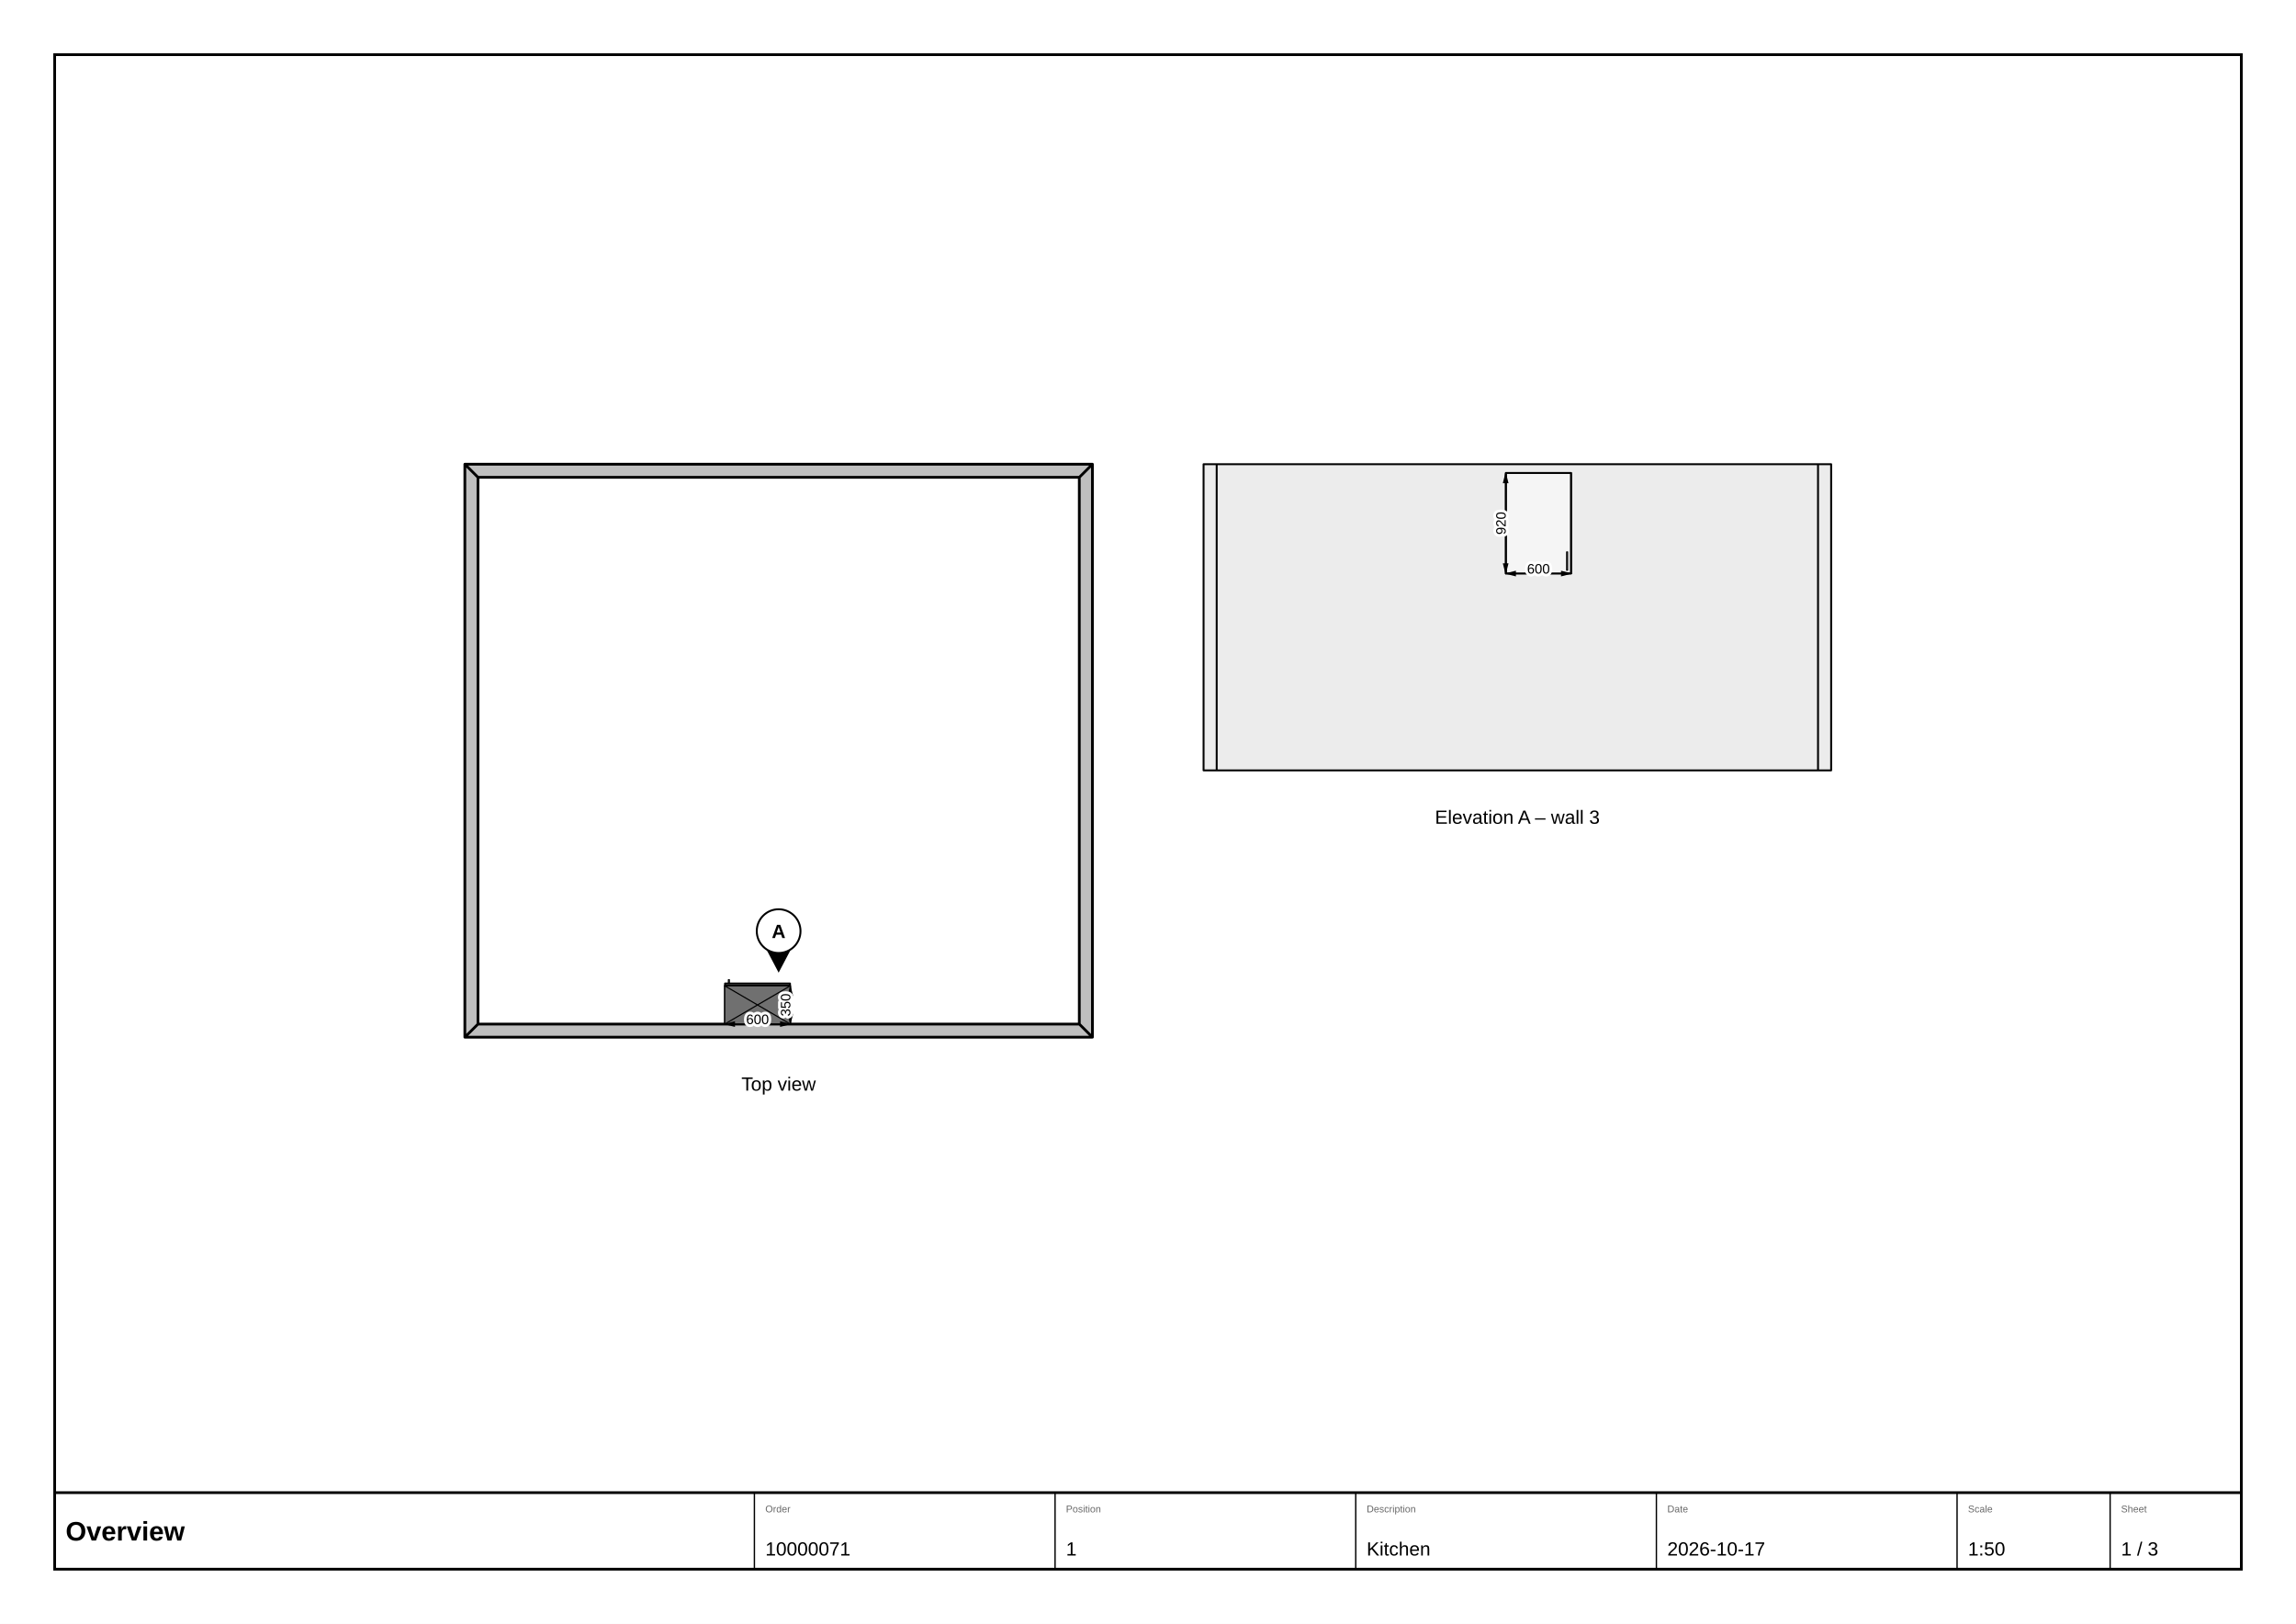
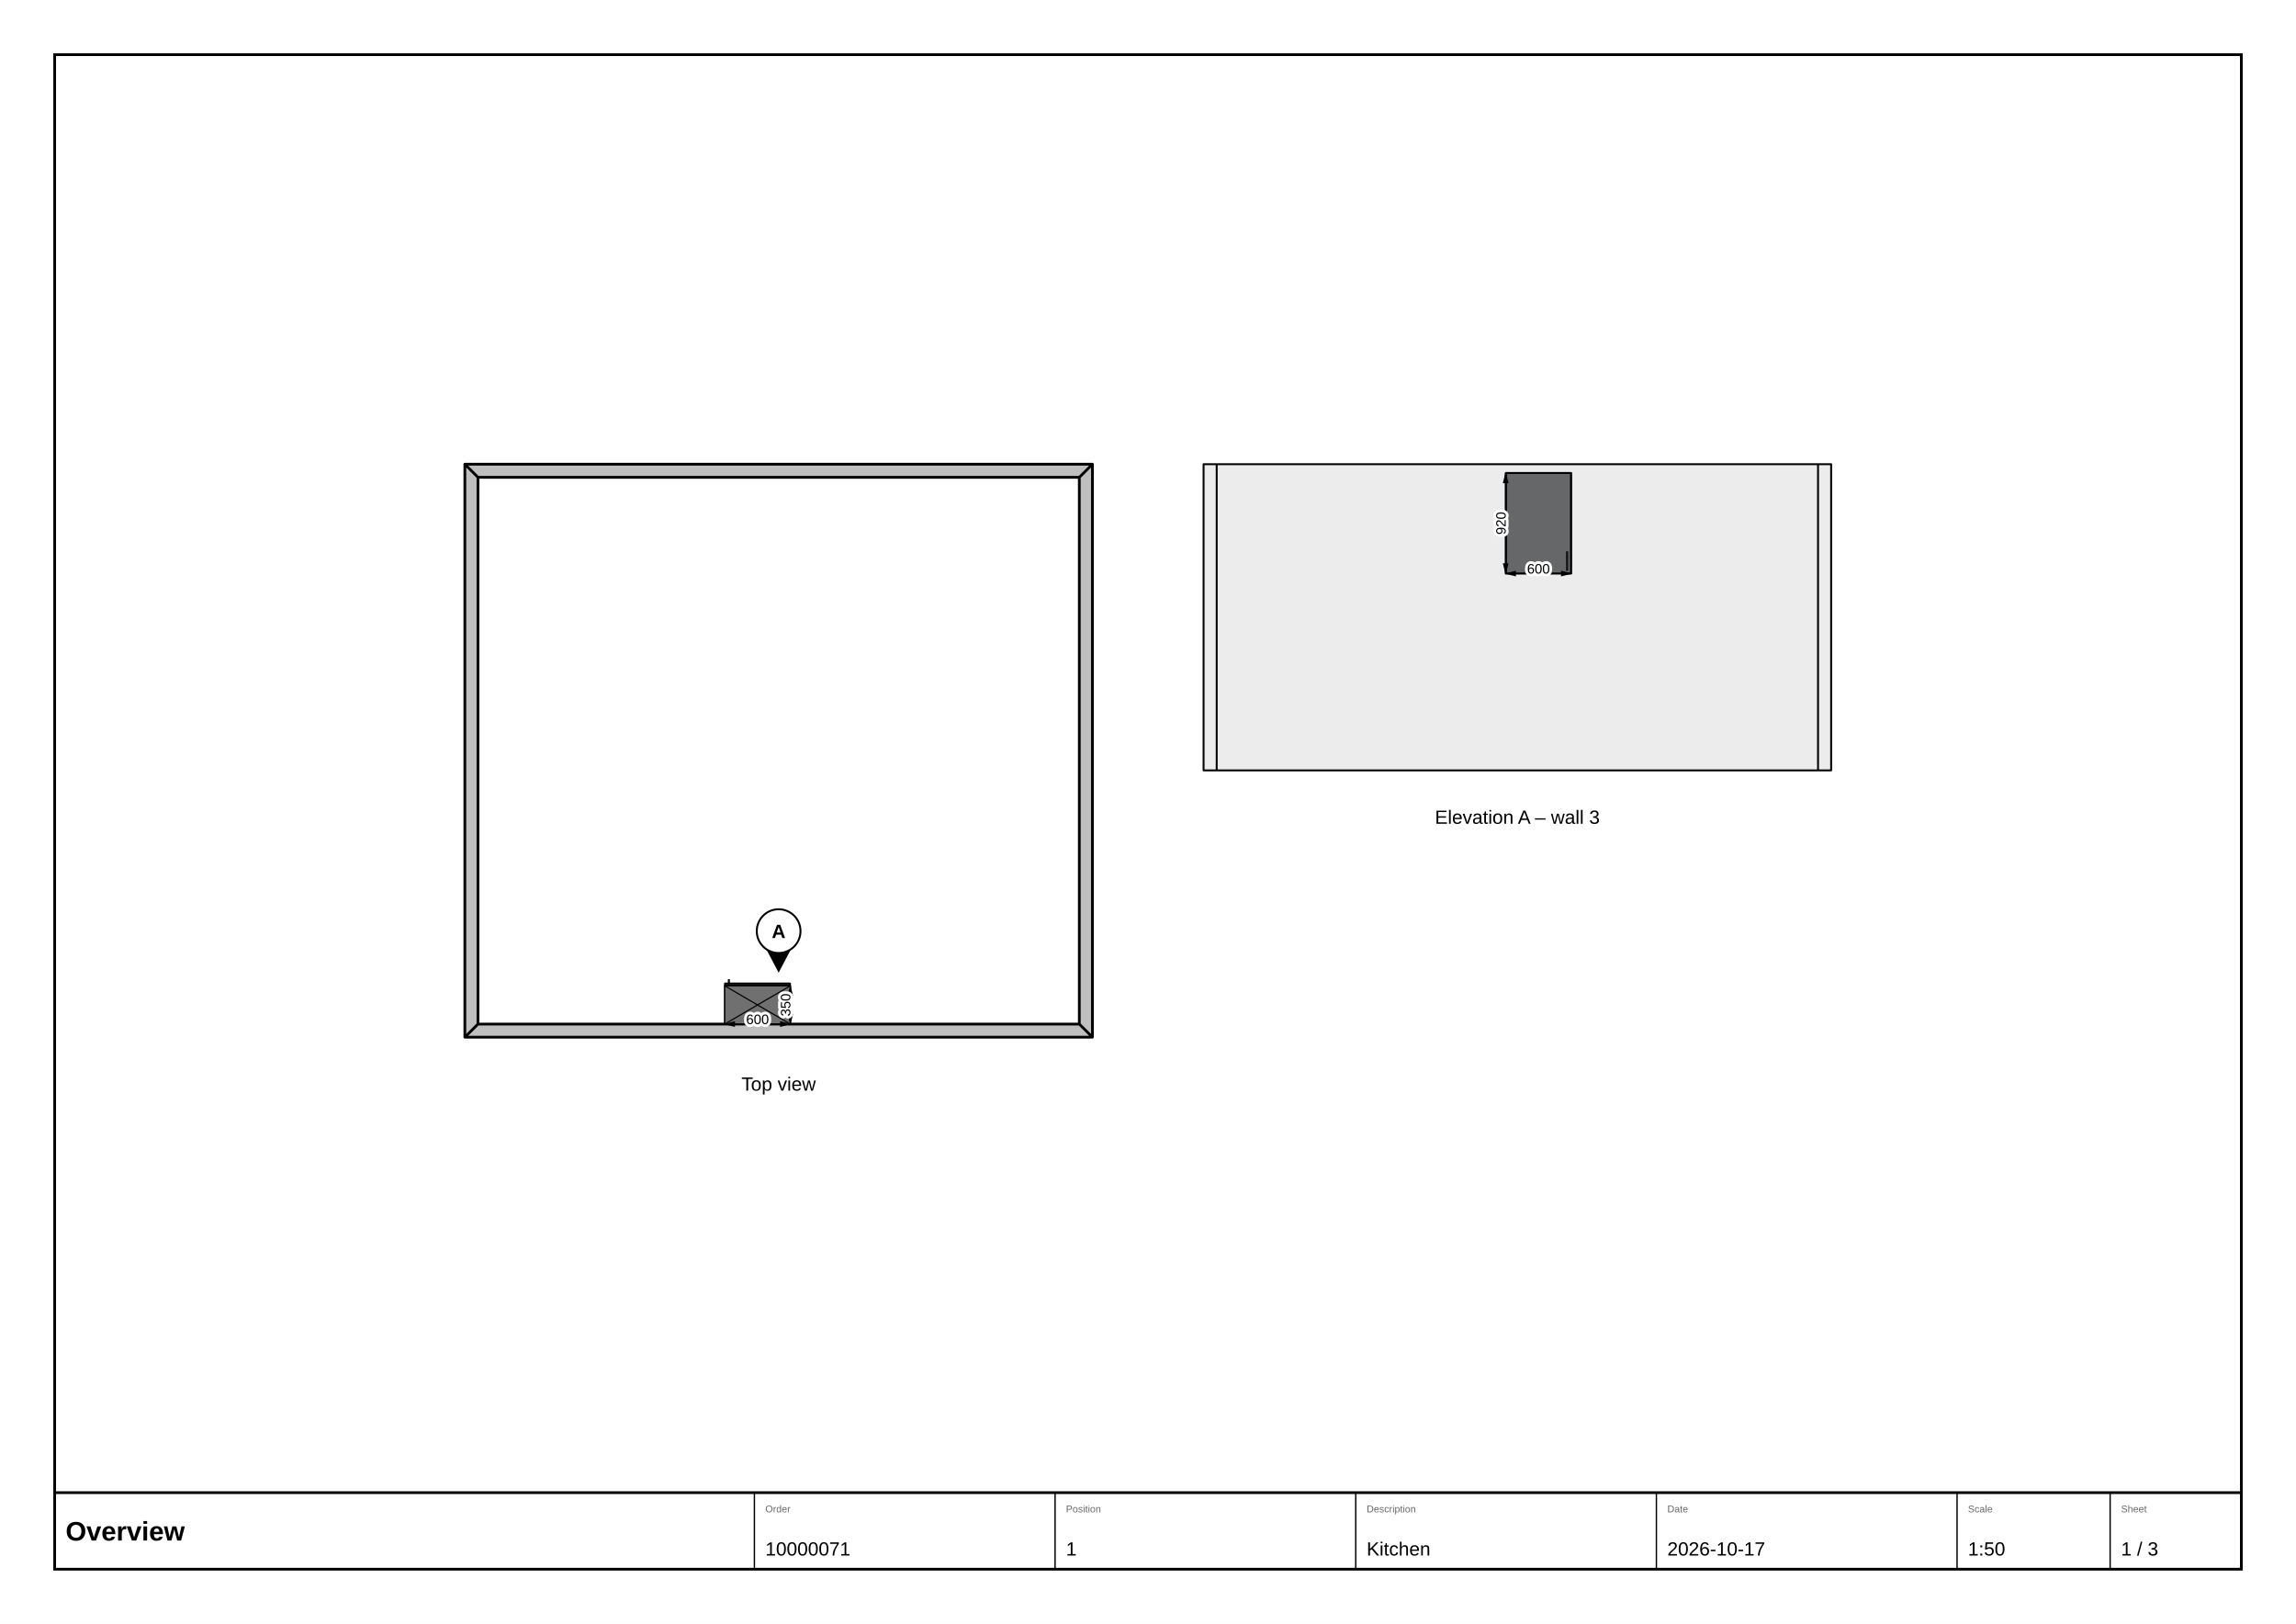
<svg xmlns="http://www.w3.org/2000/svg" width="420mm" height="297mm" viewBox="0 0 420 297" font-family="Arial, Helvetica, sans-serif">
  <rect width="420" height="297" fill="#ffffff" />
  <g class="view" transform="translate(80.867 80.733) scale(0.02) translate(5143.33 1563.33)">
    <g class="fills" fill-rule="evenodd">
-       <path d="M-1977.1 3764.5L-2539.1 3764.5L-2539.1 3415.5L-1977.1 3415.5Z" fill="#ffffff" />
-       <path d="M-2515.1 3394.0L-2525.1 3394.0L-2525.1 3359.0L-2515.1 3359.0Z" fill="#c8c8c8" />
-       <path d="M-1969.7 3721.1L-1990.4 3721.1L-1990.4 3712.9L-1969.7 3712.9Z" fill="#c8c8c8" />
-       <path d="M-2545.5 3712.9L-2524.8 3712.9L-2524.8 3721.1L-2545.5 3721.1Z" fill="#c8c8c8" />
-       <path d="M-1969.7 3439.1L-1990.4 3439.1L-1990.4 3430.9L-1969.7 3430.9Z" fill="#c8c8c8" />
-       <path d="M-2545.5 3430.9L-2524.8 3430.9L-2524.8 3439.1L-2545.5 3439.1Z" fill="#c8c8c8" />
-       <path d="M-1977.6 3737.0L-2538.6 3737.0L-2538.6 3415.0L-1977.6 3415.0Z" fill="#ffffff" />
-       <path d="M-1969.7 3721.1L-1990.4 3721.1L-1990.4 3712.9L-1969.7 3712.9Z" fill="#c8c8c8" />
-       <path d="M-2545.5 3712.9L-2524.8 3712.9L-2524.8 3721.1L-2545.5 3721.1Z" fill="#c8c8c8" />
-       <path d="M-1969.7 3439.1L-1990.4 3439.1L-1990.4 3430.9L-1969.7 3430.9Z" fill="#c8c8c8" />
-       <path d="M-2545.5 3430.9L-2524.8 3430.9L-2524.8 3439.1L-2545.5 3439.1Z" fill="#c8c8c8" />
-       <path d="M-1977.6 3737.0L-2538.6 3737.0L-2538.6 3415.0L-1977.6 3415.0Z" fill="#ffffff" />
-       <path d="M-1969.7 3721.1L-1990.4 3721.1L-1990.4 3712.9L-1969.7 3712.9Z" fill="#c8c8c8" />
-       <path d="M-2545.5 3712.9L-2524.8 3712.9L-2524.8 3721.1L-2545.5 3721.1Z" fill="#c8c8c8" />
-       <path d="M-1969.7 3439.1L-1990.4 3439.1L-1990.4 3430.9L-1969.7 3430.9Z" fill="#c8c8c8" />
-       <path d="M-2545.5 3430.9L-2524.8 3430.9L-2524.8 3439.1L-2545.5 3439.1Z" fill="#c8c8c8" />
-       <path d="M-1977.6 3737.0L-2538.6 3737.0L-2538.6 3415.0L-1977.6 3415.0Z" fill="#ffffff" />
-       <path d="M-1967.1 3745.0L-2549.1 3745.0L-2549.1 3737.0L-1967.1 3737.0Z" fill="#ffffff" />
-       <path d="M-1977.1 3764.5L-2539.1 3764.5L-2539.1 3415.5L-1977.1 3415.5Z" fill="#ffffff" />
-       <path d="M-1958.1 3765.0L-1977.1 3765.0L-1977.1 3415.0L-1958.1 3415.0Z" fill="#ffffff" />
-       <path d="M-2539.1 3765.0L-2558.1 3765.0L-2558.1 3415.0L-2539.1 3415.0Z" fill="#ffffff" />
-       <path d="M-1961.1 3413.0L-2555.1 3413.0L-2555.1 3394.0L-1961.1 3394.0Z" fill="#f5f5f5" />
+       <path d="M-1977.1 3764.5L-2539.1 3764.5L-2539.1 3415.5L-1977.1 3415.5Z" fill="#666769" />
+       <path d="M-2515.1 3394.0L-2525.1 3394.0L-2525.1 3359.0L-2515.1 3359.0Z" fill="#c0c3c4" />
+       <path d="M-1969.7 3721.1L-1990.4 3721.1L-1990.4 3712.9L-1969.7 3712.9Z" fill="#c0c3c4" />
+       <path d="M-2545.5 3712.9L-2524.8 3712.9L-2524.8 3721.1L-2545.5 3721.1Z" fill="#c0c3c4" />
+       <path d="M-1969.7 3439.1L-1990.4 3439.1L-1990.4 3430.9L-1969.7 3430.9Z" fill="#c0c3c4" />
+       <path d="M-2545.5 3430.9L-2524.8 3430.9L-2524.8 3439.1L-2545.5 3439.1Z" fill="#c0c3c4" />
+       <path d="M-1977.6 3737.0L-2538.6 3737.0L-2538.6 3415.0L-1977.6 3415.0Z" fill="#d1d2cf" />
+       <path d="M-1969.7 3721.1L-1990.4 3721.1L-1990.4 3712.9L-1969.7 3712.9Z" fill="#c0c3c4" />
+       <path d="M-2545.5 3712.9L-2524.8 3712.9L-2524.8 3721.1L-2545.5 3721.1Z" fill="#c0c3c4" />
+       <path d="M-1969.7 3439.1L-1990.4 3439.1L-1990.4 3430.9L-1969.7 3430.9Z" fill="#c0c3c4" />
+       <path d="M-2545.5 3430.9L-2524.8 3430.9L-2524.8 3439.1L-2545.5 3439.1Z" fill="#c0c3c4" />
+       <path d="M-1977.6 3737.0L-2538.6 3737.0L-2538.6 3415.0L-1977.6 3415.0Z" fill="#d1d2cf" />
+       <path d="M-1969.7 3721.1L-1990.4 3721.1L-1990.4 3712.9L-1969.7 3712.9Z" fill="#c0c3c4" />
+       <path d="M-2545.5 3712.9L-2524.8 3712.9L-2524.8 3721.1L-2545.5 3721.1Z" fill="#c0c3c4" />
+       <path d="M-1969.7 3439.1L-1990.4 3439.1L-1990.4 3430.9L-1969.7 3430.9Z" fill="#c0c3c4" />
+       <path d="M-2545.5 3430.9L-2524.8 3430.9L-2524.8 3439.1L-2545.5 3439.1Z" fill="#c0c3c4" />
+       <path d="M-1977.6 3737.0L-2538.6 3737.0L-2538.6 3415.0L-1977.6 3415.0Z" fill="#d1d2cf" />
+       <path d="M-1967.1 3745.0L-2549.1 3745.0L-2549.1 3737.0L-1967.1 3737.0Z" fill="#d1d2cf" />
+       <path d="M-1977.1 3764.5L-2539.1 3764.5L-2539.1 3415.5L-1977.1 3415.5Z" fill="#666769" />
+       <path d="M-1958.1 3765.0L-1977.1 3765.0L-1977.1 3415.0L-1958.1 3415.0Z" fill="#666769" />
+       <path d="M-2539.1 3765.0L-2558.1 3765.0L-2558.1 3415.0L-2539.1 3415.0Z" fill="#666769" />
+       <path d="M-1961.1 3413.0L-2555.1 3413.0L-2555.1 3394.0L-1961.1 3394.0Z" fill="#666769" />
      <path d="M685.0 3765.0L685.0 -1235.0L805.0 -1355.0L805.0 3885.0Z" fill="#bfbfbf" />
      <path d="M685.0 -1235.0L-4815.0 -1235.0L-4935.0 -1355.0L805.0 -1355.0Z" fill="#bfbfbf" />
      <path d="M-4815.0 -1235.0L-4815.0 3765.0L-4935.0 3885.0L-4935.0 -1355.0Z" fill="#bfbfbf" />
      <path d="M-4815.0 3765.0L685.0 3765.0L805.0 3885.0L-4935.0 3885.0Z" fill="#bfbfbf" />
    </g>
    <g class="hidden-lines" fill="none" stroke="#000000" stroke-linecap="round" />
    <g class="lines" fill="none" stroke="#000000" stroke-linecap="round" stroke-linejoin="round">
      <path class="wall" stroke-width="25.0" d="M685.0 3765.0L685.0 -1235.0M685.0 -1235.0L805.0 -1355.0M805.0 3885.0L805.0 -1355.0M685.0 3765.0L805.0 3885.0M-4815.0 -1235.0L685.0 -1235.0M-4935.0 -1355.0L-4815.0 -1235.0M-4935.0 -1355.0L805.0 -1355.0M-4815.0 3765.0L-4815.0 -1235.0M-4935.0 3885.0L-4815.0 3765.0M-4935.0 3885.0L-4935.0 -1355.0M-4815.0 3765.0L685.0 3765.0M-4935.0 3885.0L805.0 3885.0" />
      <path class="carcass" stroke-width="12.5" d="M-1958.1 3765.0L-1958.1 3415.0M-1977.1 3765.0L-1977.1 3415.0M-2558.1 3415.0L-2539.1 3415.0M-2538.6 3415.0L-1977.6 3415.0M-1977.1 3415.0L-1958.1 3415.0M-2539.1 3765.0L-2539.1 3415.0M-2558.1 3765.0L-2558.1 3415.0M-2539.1 3764.5L-1977.1 3764.5M-2539.1 3415.5L-1977.1 3415.5M-1977.6 3415.5L-1977.6 3415.0M-2538.6 3415.5L-2538.6 3415.0" />
      <path class="front" stroke-width="17.5" d="M-2555.1 3413.0L-1961.1 3413.0M-1961.1 3413.0L-1961.1 3394.0M-2555.1 3413.0L-2555.1 3394.0M-2555.1 3394.0L-1961.1 3394.0" />
      <path class="hardware" stroke-width="9.0" d="M-2515.1 3394.0L-2515.1 3359.0M-2525.1 3394.0L-2525.1 3359.0M-2525.1 3359.0L-2515.1 3359.0" />
    </g>
    <g class="elevation-marker">
      <path d="M-2265 2915L-2065 3295L-1865 2915Z" fill="#000000" />
      <circle cx="-2065" cy="2915" r="200" fill="#ffffff" stroke="#000000" stroke-width="17.5" />
      <text x="-2065" y="2978" font-size="175" font-weight="bold" text-anchor="middle">A</text>
    </g>
    <g class="annotations" transform="translate(-4935 -1355) scale(5.208333)">
      <g>
        <defs>
          <marker markerWidth="20" markerHeight="10" markerUnits="userSpaceOnUse" orient="auto-start-reverse" refY="5" viewBox="0 0 20 10" id="arrowStart" refX="18">
            <path d="M0,0 L0,10 L20,5 z" fill="context-stroke" />
          </marker>
          <marker markerWidth="20" markerHeight="10" markerUnits="userSpaceOnUse" orient="auto" refY="5" viewBox="0 0 20 10" id="arrowEnd" refX="18">
            <path d="M0,0 L0,10 L20,5 z" fill="context-stroke" />
          </marker>
          <marker markerWidth="20" markerHeight="10" markerUnits="userSpaceOnUse" orient="auto-start-reverse" refY="5" viewBox="0 0 20 10" id="arrowStartOpposite" refX="2">
            <path d="M0,0 L0,10 L20,5 z" fill="context-stroke" transform="translate(20, 0) scale(-1, 1)" />
          </marker>
          <marker markerWidth="20" markerHeight="10" markerUnits="userSpaceOnUse" orient="auto" refY="5" viewBox="0 0 20 10" id="arrowEndOpposite" refX="2">
            <path d="M0,0 L0,10 L20,5 z" fill="context-stroke" transform="translate(20, 0) scale(-1, 1)" />
          </marker>
        </defs>
        <path d="M 571.57 983.04 L 456.37 983.04 L 456.37 915.84 L 571.57 915.84 Z M 571.57 983.04 L 456.37 915.84 Z M 456.37 983.04 L 571.57 915.84 Z" fill="rgb(112, 112, 112)" stroke="#000000" stroke-width="2" />
        <g>
          <line x1="456.37" y1="983.04" x2="571.57" y2="983.04" stroke="black" stroke-width="2" marker-start="url(#arrowStart)" marker-end="url(#arrowEnd)" />
          <line x1="571.57" y1="915.84" x2="571.57" y2="983.04" stroke="black" stroke-width="2" marker-start="url(#arrowStart)" marker-end="url(#arrowEnd)" />
          <text x="513.97" y="983.04" fill="black" font-size="24" font-family="Arial" stroke="white" stroke-width="10" paint-order="stroke" text-anchor="middle" stroke-linejoin="round" alignment-baseline="middle" transform="rotate(0, 513.97, 983.04)">600</text>
          <text x="571.57" y="949.44" fill="black" font-size="24" font-family="Arial" stroke="white" stroke-width="10" paint-order="stroke" text-anchor="middle" stroke-linejoin="round" alignment-baseline="middle" transform="rotate(270, 571.57, 949.44)">350</text>
        </g>
      </g>
    </g>
  </g>
  <text x="142.43" y="199.47" font-size="3.50" text-anchor="middle">Top view</text>
  <g class="view" transform="translate(216.000 80.733) scale(0.02) translate(1013.33 3008.33)">
    <g class="fills" fill-rule="evenodd">
      <path d="M4815.0 0.0L-685.0 0.0L-685.0 -2800.0L4815.0 -2800.0Z" fill="#ececec" />
      <path d="M-685.0 0.0L-805.0 0.0L-805.0 -2800.0L-685.0 -2800.0Z" fill="#ececec" />
      <path d="M4935.0 0.0L4815.0 0.0L4815.0 -2800.0L4935.0 -2800.0Z" fill="#ececec" />
-       <path d="M1967.1 -1814.5L2549.1 -1814.5L2549.1 -2705.5L1967.1 -2705.5Z" fill="#ffffff" />
-       <path d="M1969.7 -2011.8L1990.4 -2011.8L1990.4 -2032.8L1969.7 -2032.8Z" fill="#c8c8c8" />
-       <path d="M2545.5 -2011.8L2524.8 -2011.8L2524.8 -2032.8L2545.5 -2032.8Z" fill="#c8c8c8" />
-       <path d="M1969.7 -2236.0L1990.4 -2236.0L1990.4 -2257.0L1969.7 -2257.0Z" fill="#c8c8c8" />
-       <path d="M2545.5 -2236.0L2524.8 -2236.0L2524.8 -2257.0L2545.5 -2257.0Z" fill="#c8c8c8" />
-       <path d="M1969.7 -2460.3L1990.4 -2460.3L1990.4 -2481.3L1969.7 -2481.3Z" fill="#c8c8c8" />
-       <path d="M2545.5 -2460.3L2524.8 -2460.3L2524.8 -2481.3L2545.5 -2481.3Z" fill="#c8c8c8" />
-       <path d="M1969.7 -2011.8L1990.4 -2011.8L1990.4 -2032.8L1969.7 -2032.8Z" fill="#c8c8c8" />
-       <path d="M2545.5 -2011.8L2524.8 -2011.8L2524.8 -2032.8L2545.5 -2032.8Z" fill="#c8c8c8" />
-       <path d="M1969.7 -2236.0L1990.4 -2236.0L1990.4 -2257.0L1969.7 -2257.0Z" fill="#c8c8c8" />
-       <path d="M2545.5 -2236.0L2524.8 -2236.0L2524.8 -2257.0L2545.5 -2257.0Z" fill="#c8c8c8" />
-       <path d="M1969.7 -2460.3L1990.4 -2460.3L1990.4 -2481.3L1969.7 -2481.3Z" fill="#c8c8c8" />
-       <path d="M2545.5 -2460.3L2524.8 -2460.3L2524.8 -2481.3L2545.5 -2481.3Z" fill="#c8c8c8" />
-       <path d="M1977.1 -1800.5L2539.1 -1800.5L2539.1 -1819.5L1977.1 -1819.5Z" fill="#ffffff" />
-       <path d="M1977.1 -2700.5L2539.1 -2700.5L2539.1 -2719.5L1977.1 -2719.5Z" fill="#ffffff" />
-       <path d="M1958.1 -1800.0L1977.1 -1800.0L1977.1 -2720.0L1958.1 -2720.0Z" fill="#ffffff" />
-       <path d="M2539.1 -1800.0L2558.1 -1800.0L2558.1 -2720.0L2539.1 -2720.0Z" fill="#ffffff" />
-       <path d="M1977.6 -2027.8L2538.6 -2027.8L2538.6 -2043.8L1977.6 -2043.8Z" fill="#ffffff" />
-       <path d="M1977.6 -2252.0L2538.6 -2252.0L2538.6 -2268.0L1977.6 -2268.0Z" fill="#ffffff" />
-       <path d="M1977.6 -2476.3L2538.6 -2476.3L2538.6 -2492.3L1977.6 -2492.3Z" fill="#ffffff" />
-       <path d="M1961.1 -1800.0L2555.1 -1800.0L2555.1 -2720.0L1961.1 -2720.0Z" fill="#f5f5f5" />
-       <path d="M2515.1 -1998.0L2515.1 -1830.0L2525.1 -1830.0L2525.1 -1998.0Z" fill="#c8c8c8" />
+       <path d="M1967.1 -1814.5L2549.1 -1814.5L2549.1 -2705.5L1967.1 -2705.5Z" fill="#d1d2cf" />
+       <path d="M1969.7 -2011.8L1990.4 -2011.8L1990.4 -2032.8L1969.7 -2032.8Z" fill="#c0c3c4" />
+       <path d="M2545.5 -2011.8L2524.8 -2011.8L2524.8 -2032.8L2545.5 -2032.8Z" fill="#c0c3c4" />
+       <path d="M1969.7 -2236.0L1990.4 -2236.0L1990.4 -2257.0L1969.7 -2257.0Z" fill="#c0c3c4" />
+       <path d="M2545.5 -2236.0L2524.8 -2236.0L2524.8 -2257.0L2545.5 -2257.0Z" fill="#c0c3c4" />
+       <path d="M1969.7 -2460.3L1990.4 -2460.3L1990.4 -2481.3L1969.7 -2481.3Z" fill="#c0c3c4" />
+       <path d="M2545.5 -2460.3L2524.8 -2460.3L2524.8 -2481.3L2545.5 -2481.3Z" fill="#c0c3c4" />
+       <path d="M1969.7 -2011.8L1990.4 -2011.8L1990.4 -2032.8L1969.7 -2032.8Z" fill="#c0c3c4" />
+       <path d="M2545.5 -2011.8L2524.8 -2011.8L2524.8 -2032.8L2545.5 -2032.8Z" fill="#c0c3c4" />
+       <path d="M1969.7 -2236.0L1990.4 -2236.0L1990.4 -2257.0L1969.7 -2257.0Z" fill="#c0c3c4" />
+       <path d="M2545.5 -2236.0L2524.8 -2236.0L2524.8 -2257.0L2545.5 -2257.0Z" fill="#c0c3c4" />
+       <path d="M1969.7 -2460.3L1990.4 -2460.3L1990.4 -2481.3L1969.7 -2481.3Z" fill="#c0c3c4" />
+       <path d="M2545.5 -2460.3L2524.8 -2460.3L2524.8 -2481.3L2545.5 -2481.3Z" fill="#c0c3c4" />
+       <path d="M1977.1 -1800.5L2539.1 -1800.5L2539.1 -1819.5L1977.1 -1819.5Z" fill="#666769" />
+       <path d="M1977.1 -2700.5L2539.1 -2700.5L2539.1 -2719.5L1977.1 -2719.5Z" fill="#666769" />
+       <path d="M1958.1 -1800.0L1977.1 -1800.0L1977.1 -2720.0L1958.1 -2720.0Z" fill="#666769" />
+       <path d="M2539.1 -1800.0L2558.1 -1800.0L2558.1 -2720.0L2539.1 -2720.0Z" fill="#666769" />
+       <path d="M1977.6 -2027.8L2538.6 -2027.8L2538.6 -2043.8L1977.6 -2043.8Z" fill="#d1d2cf" />
+       <path d="M1977.6 -2252.0L2538.6 -2252.0L2538.6 -2268.0L1977.6 -2268.0Z" fill="#d1d2cf" />
+       <path d="M1977.6 -2476.3L2538.6 -2476.3L2538.6 -2492.3L1977.6 -2492.3Z" fill="#d1d2cf" />
+       <path d="M1961.1 -1800.0L2555.1 -1800.0L2555.1 -2720.0L1961.1 -2720.0Z" fill="#666769" />
+       <path d="M2515.1 -1998.0L2515.1 -1830.0L2525.1 -1830.0L2525.1 -1998.0Z" fill="#c0c3c4" />
    </g>
    <g class="hidden-lines" fill="none" stroke="#000000" stroke-linecap="round" />
    <g class="lines" fill="none" stroke="#000000" stroke-linecap="round" stroke-linejoin="round">
      <path class="wall-elevation" stroke-width="17.5" d="M-805.0 0.0L4935.0 0.0M-805.0 -2800.0L4935.0 -2800.0M4815.0 0.0L4815.0 -2800.0M-685.0 0.0L-685.0 -2800.0M-805.0 0.0L-805.0 -2800.0M4935.0 0.0L4935.0 -2800.0" />
      <path class="front" stroke-width="17.5" d="M1961.1 -1800.0L2555.1 -1800.0M1961.1 -2720.0L2555.1 -2720.0M1961.1 -1800.0L1961.1 -2720.0M2555.1 -1800.0L2555.1 -2720.0" />
      <path class="carcass" stroke-width="12.5" d="M1958.1 -1800.0L1961.1 -1800.0M2555.1 -1800.0L2558.1 -1800.0M1958.1 -1800.0L1958.1 -2720.0M1958.1 -2720.0L1961.1 -2720.0M2555.1 -2720.0L2558.1 -2720.0M2558.1 -1800.0L2558.1 -2720.0" />
      <path class="hardware" stroke-width="9.0" d="M2515.1 -1830.0L2515.1 -1998.0M2515.1 -1998.0L2525.1 -1998.0M2515.1 -1830.0L2525.1 -1830.0M2525.1 -1830.0L2525.1 -1998.0" />
    </g>
    <g class="annotations" transform="translate(-805 -2800) scale(5.208333)">
      <g>
        <defs>
          <marker markerWidth="20" markerHeight="10" markerUnits="userSpaceOnUse" orient="auto-start-reverse" refY="5" viewBox="0 0 20 10" id="arrowStart" refX="18">
            <path d="M0,0 L0,10 L20,5 z" fill="context-stroke" />
          </marker>
          <marker markerWidth="20" markerHeight="10" markerUnits="userSpaceOnUse" orient="auto" refY="5" viewBox="0 0 20 10" id="arrowEnd" refX="18">
            <path d="M0,0 L0,10 L20,5 z" fill="context-stroke" />
          </marker>
          <marker markerWidth="20" markerHeight="10" markerUnits="userSpaceOnUse" orient="auto-start-reverse" refY="5" viewBox="0 0 20 10" id="arrowStartOpposite" refX="2">
            <path d="M0,0 L0,10 L20,5 z" fill="context-stroke" transform="translate(20, 0) scale(-1, 1)" />
          </marker>
          <marker markerWidth="20" markerHeight="10" markerUnits="userSpaceOnUse" orient="auto" refY="5" viewBox="0 0 20 10" id="arrowEndOpposite" refX="2">
            <path d="M0,0 L0,10 L20,5 z" fill="context-stroke" transform="translate(20, 0) scale(-1, 1)" />
          </marker>
        </defs>
        <path d="M 530.51 15.36 L 645.71 15.36 L 645.71 15.36 L 530.51 15.36 Z M 530.51 15.36 L 645.71 15.36 Z M 645.71 15.36 L 530.51 15.36 Z" fill="rgb(112, 112, 112)" stroke="#000000" stroke-width="2" />
        <g>
          <line x1="530.51" y1="192" x2="645.71" y2="192" stroke="black" stroke-width="2" marker-start="url(#arrowStart)" marker-end="url(#arrowEnd)" />
          <line x1="530.51" y1="15.36" x2="530.51" y2="192" stroke="black" stroke-width="2" marker-start="url(#arrowStart)" marker-end="url(#arrowEnd)" />
          <text x="588.11" y="192" fill="black" font-size="24" font-family="Arial" stroke="white" stroke-width="10" paint-order="stroke" text-anchor="middle" stroke-linejoin="round" alignment-baseline="middle" transform="rotate(0, 588.11, 192)">600</text>
          <text x="530.51" y="103.68" fill="black" font-size="24" font-family="Arial" stroke="white" stroke-width="10" paint-order="stroke" text-anchor="middle" stroke-linejoin="round" alignment-baseline="middle" transform="rotate(270, 530.51, 103.68)">920</text>
        </g>
      </g>
    </g>
  </g>
  <text x="277.57" y="150.67" font-size="3.50" text-anchor="middle">Elevation A – wall 3</text>
  <g class="title-block" fill="none" stroke="#000000">
    <rect x="10.00" y="10.00" width="400.00" height="277.00" stroke-width="0.5" />
    <path d="M10.00 273.00h400.00" stroke-width="0.5" />
    <path d="M138.00 273.00v14.00" stroke-width="0.25" />
    <path d="M193.00 273.00v14.00" stroke-width="0.25" />
    <path d="M248.00 273.00v14.00" stroke-width="0.25" />
    <path d="M303.00 273.00v14.00" stroke-width="0.25" />
    <path d="M358.00 273.00v14.00" stroke-width="0.25" />
    <path d="M386.00 273.00v14.00" stroke-width="0.25" />
  </g>
  <g class="title-block-text" fill="#000000">
    <g font-size="1.8" fill="#666666">
      <text x="140.00" y="276.60">Order</text>
      <text x="195.00" y="276.60">Position</text>
      <text x="250.00" y="276.60">Description</text>
      <text x="305.00" y="276.60">Date</text>
      <text x="360.00" y="276.60">Scale</text>
      <text x="388.00" y="276.60">Sheet</text>
    </g>
    <text x="12.00" y="281.76" font-size="4.90" font-weight="bold">Overview</text>
    <text x="140.00" y="284.50" font-size="3.50">10000071</text>
    <text x="195.00" y="284.50" font-size="3.50">1</text>
    <text x="250.00" y="284.50" font-size="3.50">Kitchen</text>
    <text x="305.00" y="284.50" font-size="3.50">2026-10-17</text>
    <text x="360.00" y="284.50" font-size="3.50">1:50</text>
    <text x="388.00" y="284.50" font-size="3.50">1 / 3</text>
  </g>
</svg>
